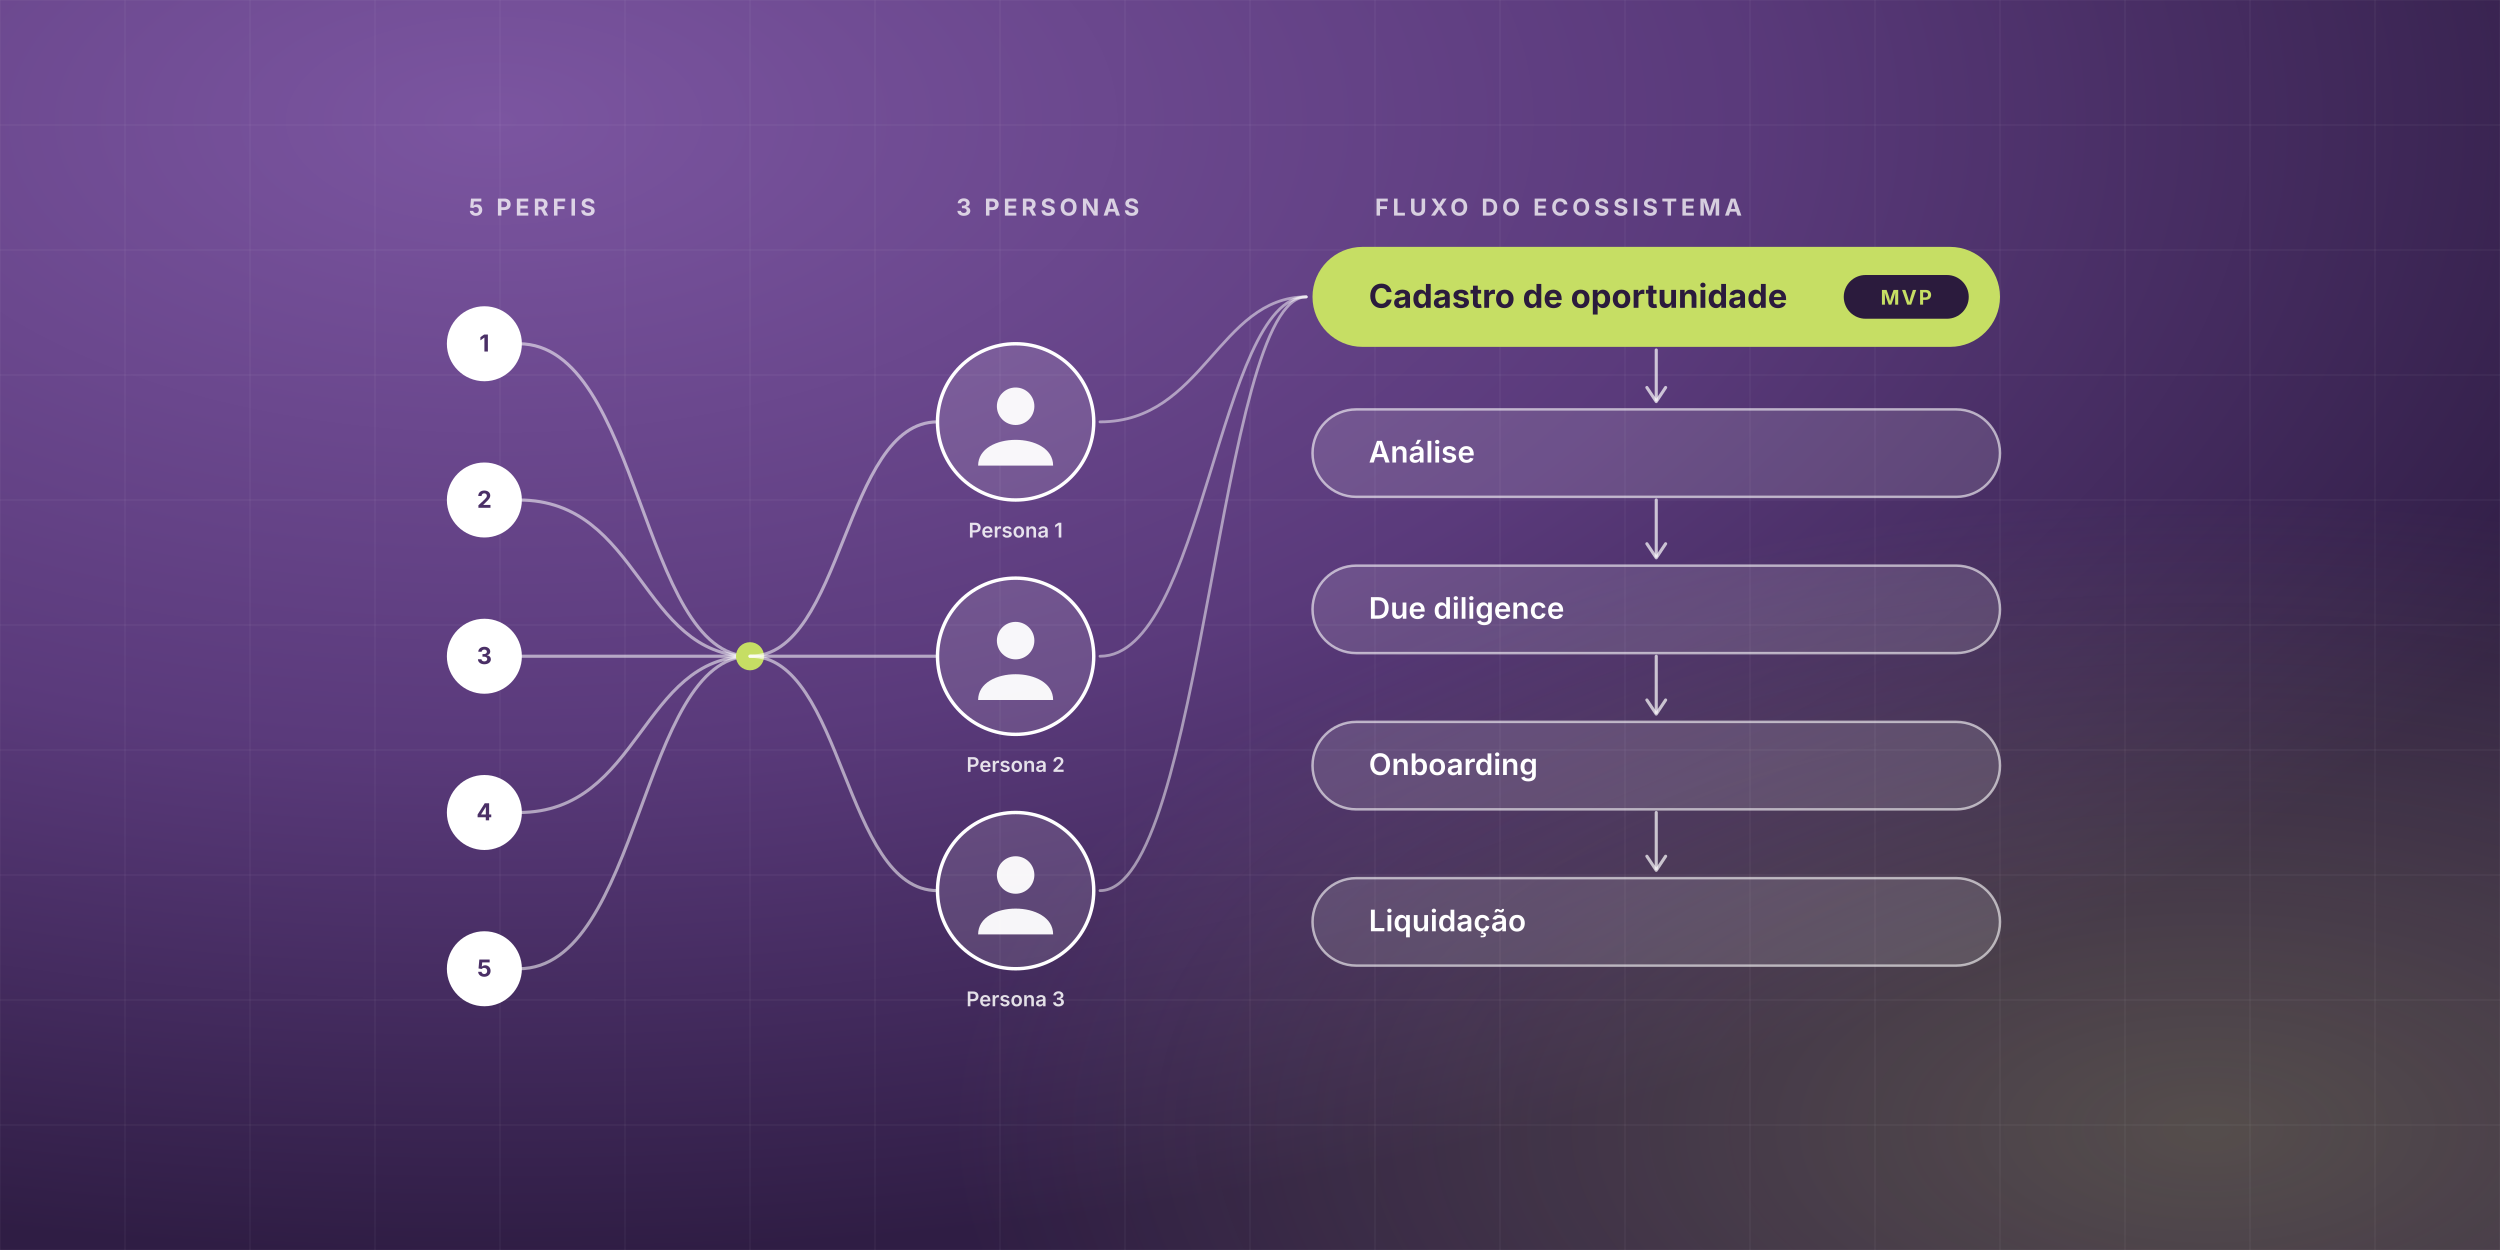
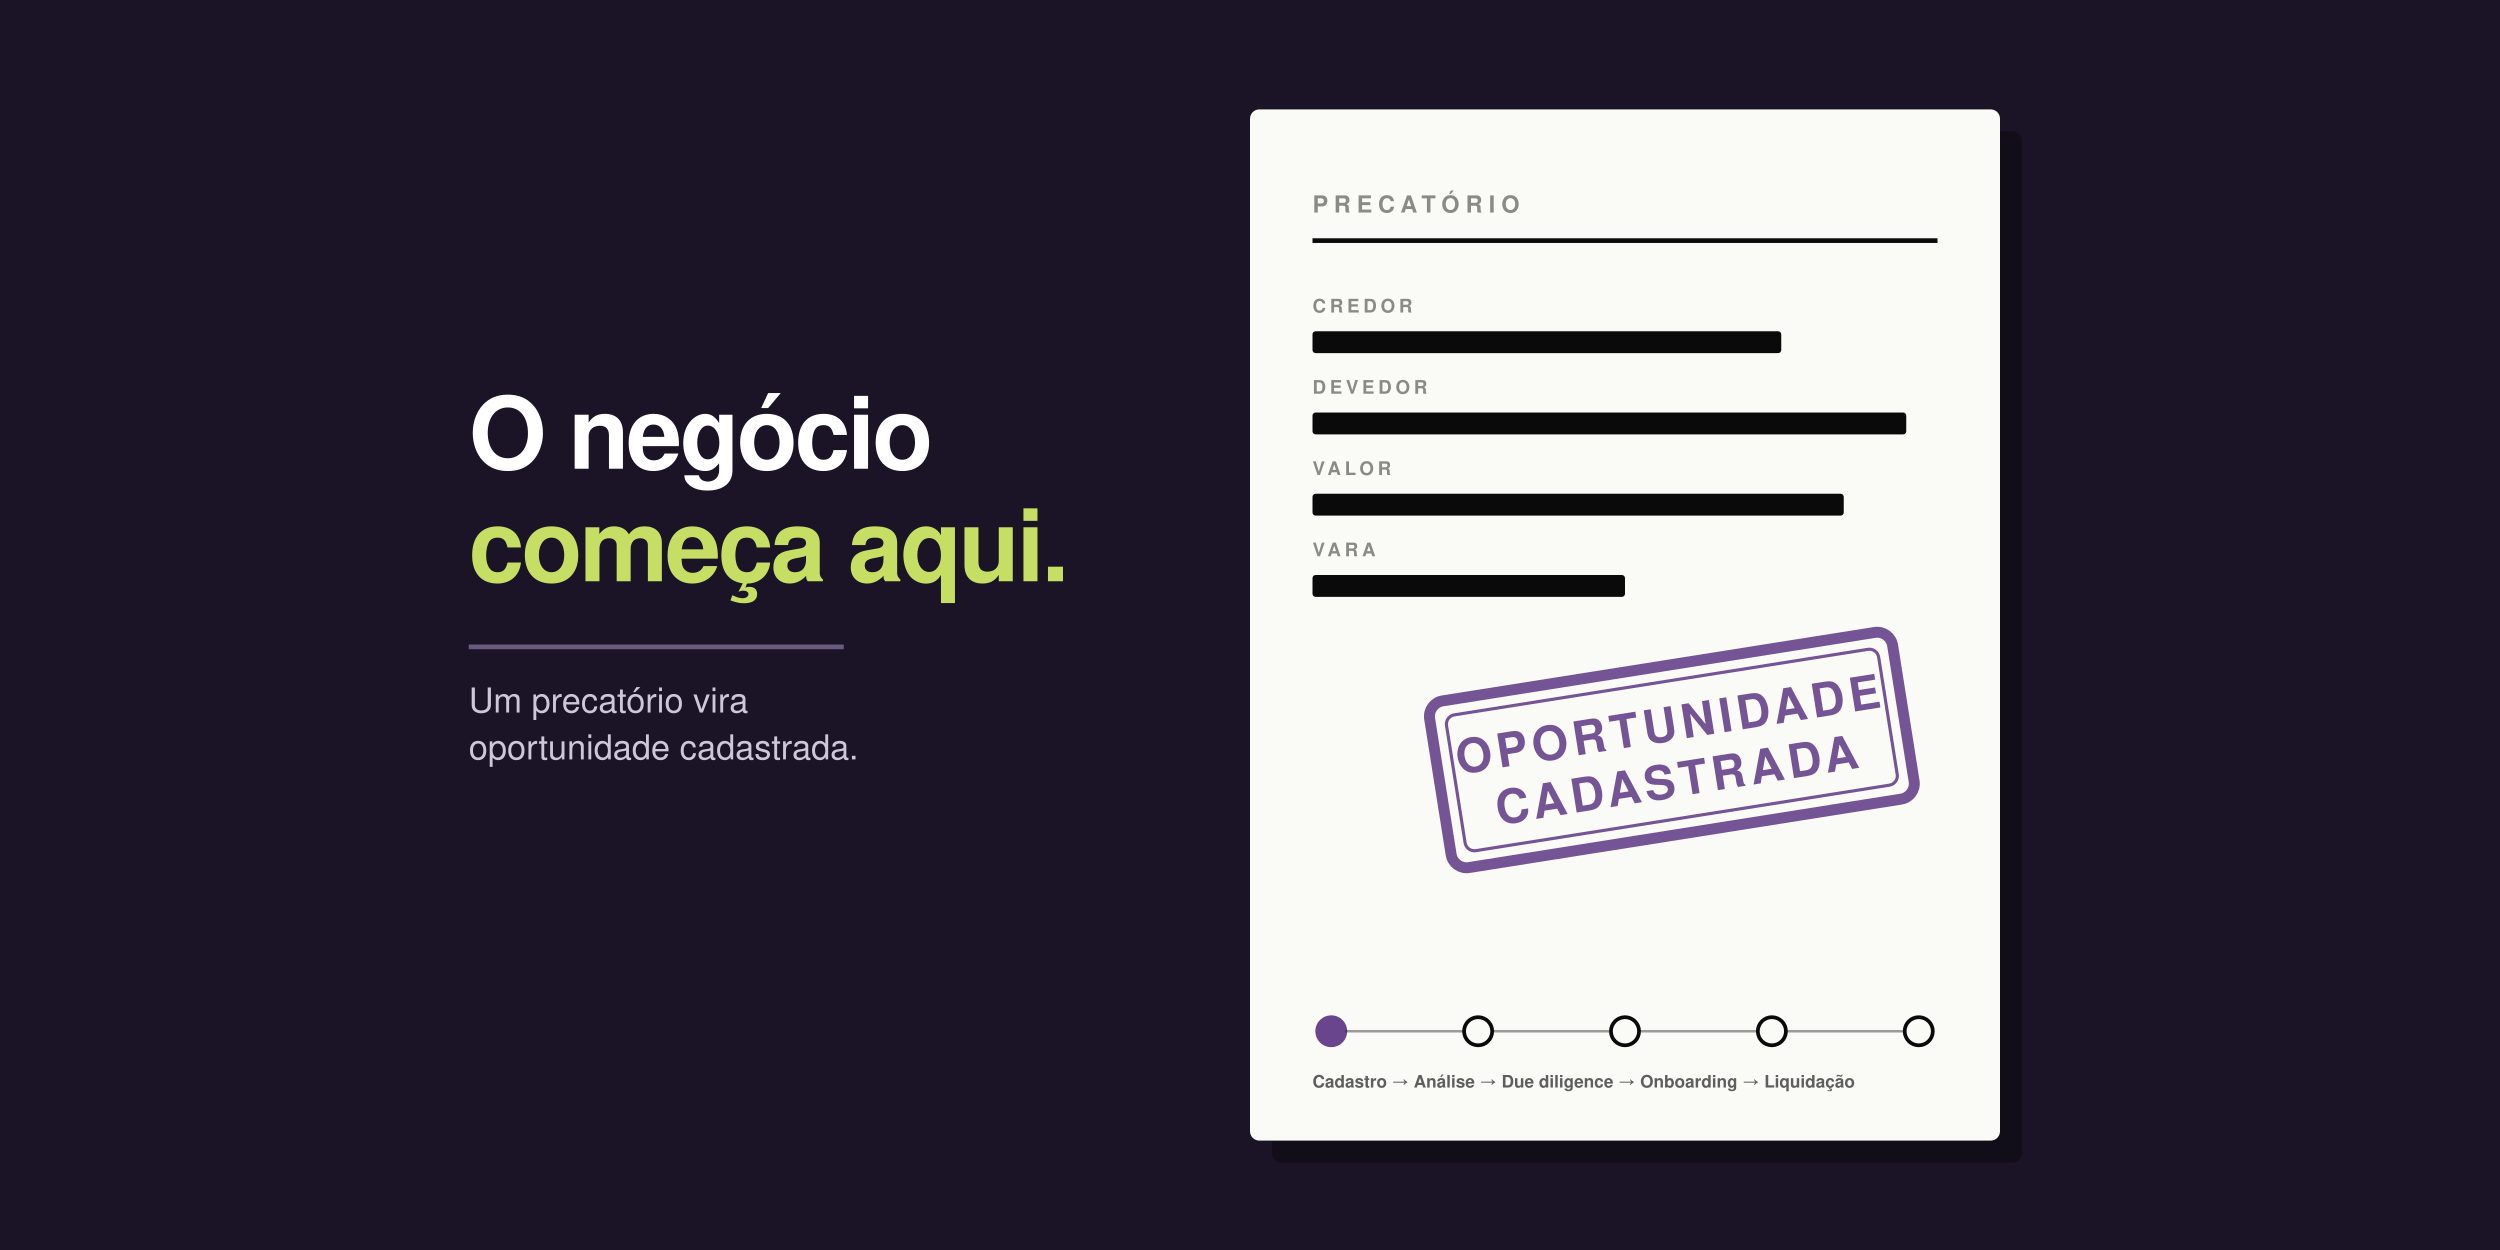
<svg xmlns="http://www.w3.org/2000/svg" viewBox="0 0 1600 800" width="1600" height="800" font-family="Inter Tight, Inter, Segoe UI, Helvetica Neue, Arial, sans-serif" role="img" aria-label="Capa do case">
  <defs>
-     <radialGradient id="o-g1" cx="20%" cy="10%" r="90%">
-       <stop offset="0" stop-color="#7B55A0" />
-       <stop offset=".55" stop-color="#5A3A7B" />
-       <stop offset="1" stop-color="#2F1D44" />
-     </radialGradient>
-     <radialGradient id="o-g2" cx="88%" cy="90%" r="50%">
-       <stop offset="0" stop-color="#C6DE64" stop-opacity=".25" />
-       <stop offset="1" stop-color="#C6DE64" stop-opacity="0" />
-     </radialGradient>
-     <marker id="o-ar" viewBox="0 0 10 10" refX="8" refY="5" markerWidth="7" markerHeight="7" orient="auto">
-       <path d="M1,1 L9,5 L1,9 Z" fill="#fff" fill-opacity=".85" />
-     </marker>
-     <filter id="o-bl" x="-20%" y="-50%" width="140%" height="200%">
+     <filter id="oc-bl" x="-20%" y="-50%" width="140%" height="200%">
      <feGaussianBlur stdDeviation="14" />
    </filter>
  </defs>
-   <rect x="0" y="0" width="1600" height="800" rx="0" fill="url(#o-g1)" />
-   <rect x="0" y="0" width="1600" height="800" rx="0" fill="url(#o-g2)" />
-   <line x1="0" y1="0" x2="0" y2="800" stroke="#fff" stroke-width="1" opacity=".04" />
-   <line x1="80" y1="0" x2="80" y2="800" stroke="#fff" stroke-width="1" opacity=".04" />
-   <line x1="160" y1="0" x2="160" y2="800" stroke="#fff" stroke-width="1" opacity=".04" />
-   <line x1="240" y1="0" x2="240" y2="800" stroke="#fff" stroke-width="1" opacity=".04" />
-   <line x1="320" y1="0" x2="320" y2="800" stroke="#fff" stroke-width="1" opacity=".04" />
-   <line x1="400" y1="0" x2="400" y2="800" stroke="#fff" stroke-width="1" opacity=".04" />
-   <line x1="480" y1="0" x2="480" y2="800" stroke="#fff" stroke-width="1" opacity=".04" />
-   <line x1="560" y1="0" x2="560" y2="800" stroke="#fff" stroke-width="1" opacity=".04" />
-   <line x1="640" y1="0" x2="640" y2="800" stroke="#fff" stroke-width="1" opacity=".04" />
-   <line x1="720" y1="0" x2="720" y2="800" stroke="#fff" stroke-width="1" opacity=".04" />
-   <line x1="800" y1="0" x2="800" y2="800" stroke="#fff" stroke-width="1" opacity=".04" />
-   <line x1="880" y1="0" x2="880" y2="800" stroke="#fff" stroke-width="1" opacity=".04" />
-   <line x1="960" y1="0" x2="960" y2="800" stroke="#fff" stroke-width="1" opacity=".04" />
-   <line x1="1040" y1="0" x2="1040" y2="800" stroke="#fff" stroke-width="1" opacity=".04" />
-   <line x1="1120" y1="0" x2="1120" y2="800" stroke="#fff" stroke-width="1" opacity=".04" />
-   <line x1="1200" y1="0" x2="1200" y2="800" stroke="#fff" stroke-width="1" opacity=".04" />
-   <line x1="1280" y1="0" x2="1280" y2="800" stroke="#fff" stroke-width="1" opacity=".04" />
-   <line x1="1360" y1="0" x2="1360" y2="800" stroke="#fff" stroke-width="1" opacity=".04" />
-   <line x1="1440" y1="0" x2="1440" y2="800" stroke="#fff" stroke-width="1" opacity=".04" />
-   <line x1="1520" y1="0" x2="1520" y2="800" stroke="#fff" stroke-width="1" opacity=".04" />
-   <line x1="1600" y1="0" x2="1600" y2="800" stroke="#fff" stroke-width="1" opacity=".04" />
-   <line x1="0" y1="0" x2="1600" y2="0" stroke="#fff" stroke-width="1" opacity=".04" />
-   <line x1="0" y1="80" x2="1600" y2="80" stroke="#fff" stroke-width="1" opacity=".04" />
-   <line x1="0" y1="160" x2="1600" y2="160" stroke="#fff" stroke-width="1" opacity=".04" />
-   <line x1="0" y1="240" x2="1600" y2="240" stroke="#fff" stroke-width="1" opacity=".04" />
-   <line x1="0" y1="320" x2="1600" y2="320" stroke="#fff" stroke-width="1" opacity=".04" />
-   <line x1="0" y1="400" x2="1600" y2="400" stroke="#fff" stroke-width="1" opacity=".04" />
-   <line x1="0" y1="480" x2="1600" y2="480" stroke="#fff" stroke-width="1" opacity=".04" />
-   <line x1="0" y1="560" x2="1600" y2="560" stroke="#fff" stroke-width="1" opacity=".04" />
-   <line x1="0" y1="640" x2="1600" y2="640" stroke="#fff" stroke-width="1" opacity=".04" />
-   <line x1="0" y1="720" x2="1600" y2="720" stroke="#fff" stroke-width="1" opacity=".04" />
-   <line x1="0" y1="800" x2="1600" y2="800" stroke="#fff" stroke-width="1" opacity=".04" />
-   <text x="300" y="138" font-size="15" fill="#FFFFFF" font-weight="700" opacity=".75" letter-spacing=".16em">5 PERFIS</text>
-   <text x="612" y="138" font-size="15" fill="#FFFFFF" font-weight="700" opacity=".75" letter-spacing=".16em">3 PERSONAS</text>
-   <text x="880" y="138" font-size="15" fill="#FFFFFF" font-weight="700" opacity=".75" letter-spacing=".16em">FLUXO DO ECOSSISTEMA</text>
-   <path d="M332,220 C410,220 410,420 480,420" fill="none" stroke="#FFFFFF" stroke-width="2" stroke-linecap="round" stroke-linejoin="round" opacity=".55" />
-   <path d="M332,320 C410,320 410,420 480,420" fill="none" stroke="#FFFFFF" stroke-width="2" stroke-linecap="round" stroke-linejoin="round" opacity=".55" />
-   <path d="M332,420 C410,420 410,420 480,420" fill="none" stroke="#FFFFFF" stroke-width="2" stroke-linecap="round" stroke-linejoin="round" opacity=".55" />
-   <path d="M332,520 C410,520 410,420 480,420" fill="none" stroke="#FFFFFF" stroke-width="2" stroke-linecap="round" stroke-linejoin="round" opacity=".55" />
-   <path d="M332,620 C410,620 410,420 480,420" fill="none" stroke="#FFFFFF" stroke-width="2" stroke-linecap="round" stroke-linejoin="round" opacity=".55" />
-   <circle cx="310" cy="220" r="24" fill="#FFFFFF" />
-   <text x="310" y="225" font-size="15" fill="#4A2F66" font-weight="700" text-anchor="middle">1</text>
-   <circle cx="310" cy="320" r="24" fill="#FFFFFF" />
-   <text x="310" y="325" font-size="15" fill="#4A2F66" font-weight="700" text-anchor="middle">2</text>
-   <circle cx="310" cy="420" r="24" fill="#FFFFFF" />
-   <text x="310" y="425" font-size="15" fill="#4A2F66" font-weight="700" text-anchor="middle">3</text>
-   <circle cx="310" cy="520" r="24" fill="#FFFFFF" />
-   <text x="310" y="525" font-size="15" fill="#4A2F66" font-weight="700" text-anchor="middle">4</text>
-   <circle cx="310" cy="620" r="24" fill="#FFFFFF" />
-   <text x="310" y="625" font-size="15" fill="#4A2F66" font-weight="700" text-anchor="middle">5</text>
-   <circle cx="480" cy="420" r="9" fill="#C6DE64" />
-   <path d="M480,420 C540,420 540,270 600,270" fill="none" stroke="#FFFFFF" stroke-width="2" stroke-linecap="round" stroke-linejoin="round" opacity=".55" />
-   <path d="M480,420 C540,420 540,420 600,420" fill="none" stroke="#FFFFFF" stroke-width="2" stroke-linecap="round" stroke-linejoin="round" opacity=".55" />
-   <path d="M480,420 C540,420 540,570 600,570" fill="none" stroke="#FFFFFF" stroke-width="2" stroke-linecap="round" stroke-linejoin="round" opacity=".55" />
-   <circle cx="650" cy="270" r="50" fill="#fff" opacity=".12" />
-   <circle cx="650" cy="270" r="50" fill="none" stroke="#FFFFFF" stroke-width="2.2" />
-   <circle cx="650" cy="246" r="0" fill="none" />
-   <circle cx="650" cy="260" r="12" fill="#FFFFFF" opacity=".95" />
-   <path d="M626,298 C626,276 674,276 674,298 Z" fill="#FFFFFF" opacity=".95" />
-   <text x="650" y="344" font-size="13" fill="#FFFFFF" font-weight="600" text-anchor="middle" opacity=".85">Persona 1</text>
-   <circle cx="650" cy="420" r="50" fill="#fff" opacity=".12" />
-   <circle cx="650" cy="420" r="50" fill="none" stroke="#FFFFFF" stroke-width="2.2" />
-   <circle cx="650" cy="396" r="0" fill="none" />
-   <circle cx="650" cy="410" r="12" fill="#FFFFFF" opacity=".95" />
-   <path d="M626,448 C626,426 674,426 674,448 Z" fill="#FFFFFF" opacity=".95" />
-   <text x="650" y="494" font-size="13" fill="#FFFFFF" font-weight="600" text-anchor="middle" opacity=".85">Persona 2</text>
-   <circle cx="650" cy="570" r="50" fill="#fff" opacity=".12" />
-   <circle cx="650" cy="570" r="50" fill="none" stroke="#FFFFFF" stroke-width="2.2" />
-   <circle cx="650" cy="546" r="0" fill="none" />
-   <circle cx="650" cy="560" r="12" fill="#FFFFFF" opacity=".95" />
-   <path d="M626,598 C626,576 674,576 674,598 Z" fill="#FFFFFF" opacity=".95" />
-   <text x="650" y="644" font-size="13" fill="#FFFFFF" font-weight="600" text-anchor="middle" opacity=".85">Persona 3</text>
-   <path d="M704,270 C770,270 780,190 836,190" fill="none" stroke="#FFFFFF" stroke-width="1.8" stroke-linecap="round" stroke-linejoin="round" opacity=".5" />
-   <path d="M704,420 C770,420 780,190 836,190" fill="none" stroke="#FFFFFF" stroke-width="1.8" stroke-linecap="round" stroke-linejoin="round" opacity=".5" />
-   <path d="M704,570 C770,570 780,190 836,190" fill="none" stroke="#FFFFFF" stroke-width="1.8" stroke-linecap="round" stroke-linejoin="round" opacity=".5" />
-   <g marker-end="url(#o-ar)" />
-   <rect x="840" y="158" width="440" height="64" rx="32" fill="#C6DE64" />
-   <text x="876" y="197" font-size="21" fill="#2B1B3D" font-weight="700">Cadastro de oportunidade</text>
-   <rect x="1180" y="176" width="80" height="28" rx="14" fill="#2B1B3D" />
-   <text x="1220" y="195" font-size="13" fill="#C6DE64" font-weight="700" text-anchor="middle" letter-spacing=".1em">MVP</text>
-   <path d="M1060,224 L1060,256" fill="none" stroke="#FFFFFF" stroke-width="2" stroke-linecap="round" stroke-linejoin="round" opacity=".7" />
-   <path d="M1054,248 L1060,257 L1066,248" fill="none" stroke="#FFFFFF" stroke-width="2" stroke-linecap="round" stroke-linejoin="round" opacity=".7" />
-   <rect x="840" y="262" width="440" height="56" rx="28" fill="#fff" opacity=".12" />
-   <rect x="840" y="262" width="440" height="56" rx="28" fill="none" stroke="#FFFFFF" stroke-width="1.6" opacity=".6" />
-   <text x="876" y="296" font-size="19" fill="#FFFFFF" font-weight="600">Análise</text>
-   <path d="M1060,320 L1060,356" fill="none" stroke="#FFFFFF" stroke-width="2" stroke-linecap="round" stroke-linejoin="round" opacity=".7" />
-   <path d="M1054,348 L1060,357 L1066,348" fill="none" stroke="#FFFFFF" stroke-width="2" stroke-linecap="round" stroke-linejoin="round" opacity=".7" />
-   <rect x="840" y="362" width="440" height="56" rx="28" fill="#fff" opacity=".12" />
-   <rect x="840" y="362" width="440" height="56" rx="28" fill="none" stroke="#FFFFFF" stroke-width="1.6" opacity=".6" />
-   <text x="876" y="396" font-size="19" fill="#FFFFFF" font-weight="600">Due diligence</text>
-   <path d="M1060,420 L1060,456" fill="none" stroke="#FFFFFF" stroke-width="2" stroke-linecap="round" stroke-linejoin="round" opacity=".7" />
-   <path d="M1054,448 L1060,457 L1066,448" fill="none" stroke="#FFFFFF" stroke-width="2" stroke-linecap="round" stroke-linejoin="round" opacity=".7" />
-   <rect x="840" y="462" width="440" height="56" rx="28" fill="#fff" opacity=".12" />
-   <rect x="840" y="462" width="440" height="56" rx="28" fill="none" stroke="#FFFFFF" stroke-width="1.6" opacity=".6" />
-   <text x="876" y="496" font-size="19" fill="#FFFFFF" font-weight="600">Onboarding</text>
-   <path d="M1060,520 L1060,556" fill="none" stroke="#FFFFFF" stroke-width="2" stroke-linecap="round" stroke-linejoin="round" opacity=".7" />
-   <path d="M1054,548 L1060,557 L1066,548" fill="none" stroke="#FFFFFF" stroke-width="2" stroke-linecap="round" stroke-linejoin="round" opacity=".7" />
-   <rect x="840" y="562" width="440" height="56" rx="28" fill="#fff" opacity=".12" />
-   <rect x="840" y="562" width="440" height="56" rx="28" fill="none" stroke="#FFFFFF" stroke-width="1.6" opacity=".6" />
-   <text x="876" y="596" font-size="19" fill="#FFFFFF" font-weight="600">Liquidação</text>
+   <rect x="0" y="0" width="1600" height="800" rx="0" fill="#1A1426" />
+   <rect x="814" y="84" width="480" height="660" rx="6" fill="#000" opacity=".35" />
+   <rect x="800" y="70" width="480" height="660" rx="6" fill="#FAFAF7" />
+   <text font-family="Helvetica Neue, Helvetica, Arial, sans-serif" x="840" y="136" font-size="15" fill="#8A8A86" font-weight="700" letter-spacing=".26em">PRECATÓRIO</text>
+   <line x1="840" y1="154" x2="1240" y2="154" stroke="#0A0A0A" stroke-width="3" />
+   <text font-family="Helvetica Neue, Helvetica, Arial, sans-serif" x="840" y="200" font-size="12" fill="#8A8A86" font-weight="700" letter-spacing=".2em">CREDOR</text>
+   <rect x="840" y="212" width="300" height="14" rx="2" fill="#0A0A0A" />
+   <text font-family="Helvetica Neue, Helvetica, Arial, sans-serif" x="840" y="252" font-size="12" fill="#8A8A86" font-weight="700" letter-spacing=".2em">DEVEDOR</text>
+   <rect x="840" y="264" width="380" height="14" rx="2" fill="#0A0A0A" />
+   <text font-family="Helvetica Neue, Helvetica, Arial, sans-serif" x="840" y="304" font-size="12" fill="#8A8A86" font-weight="700" letter-spacing=".2em">VALOR</text>
+   <rect x="840" y="316" width="340" height="14" rx="2" fill="#0A0A0A" />
+   <text font-family="Helvetica Neue, Helvetica, Arial, sans-serif" x="840" y="356" font-size="12" fill="#8A8A86" font-weight="700" letter-spacing=".2em">VARA</text>
+   <rect x="840" y="368" width="200" height="14" rx="2" fill="#0A0A0A" />
+   <g transform="translate(1070 480) rotate(-9)" opacity=".92">
+     <rect x="-150" y="-54" width="300" height="108" rx="10" fill="none" stroke="#69458D" stroke-width="7" />
+     <rect x="-140" y="-44" width="280" height="88" rx="6" fill="none" stroke="#69458D" stroke-width="2" />
+     <text font-family="Helvetica Neue, Helvetica, Arial, sans-serif" x="0" y="-6" font-size="30" fill="#69458D" font-weight="700" text-anchor="middle" letter-spacing=".1em">OPORTUNIDADE</text>
+     <text font-family="Helvetica Neue, Helvetica, Arial, sans-serif" x="0" y="30" font-size="30" fill="#69458D" font-weight="700" text-anchor="middle" letter-spacing=".1em">CADASTRADA</text>
+   </g>
+   <circle cx="852" cy="660" r="9" fill="#69458D" stroke="#69458D" stroke-width="2.4" />
+   <line x1="861" y1="660" x2="937" y2="660" stroke="#0A0A0A" stroke-width="1.6" opacity=".4" />
+   <circle cx="946" cy="660" r="9" fill="none" stroke="#0A0A0A" stroke-width="2.4" />
+   <line x1="955" y1="660" x2="1031" y2="660" stroke="#0A0A0A" stroke-width="1.6" opacity=".4" />
+   <circle cx="1040" cy="660" r="9" fill="none" stroke="#0A0A0A" stroke-width="2.4" />
+   <line x1="1049" y1="660" x2="1125" y2="660" stroke="#0A0A0A" stroke-width="1.6" opacity=".4" />
+   <circle cx="1134" cy="660" r="9" fill="none" stroke="#0A0A0A" stroke-width="2.4" />
+   <line x1="1143" y1="660" x2="1219" y2="660" stroke="#0A0A0A" stroke-width="1.6" opacity=".4" />
+   <circle cx="1228" cy="660" r="9" fill="none" stroke="#0A0A0A" stroke-width="2.4" />
+   <text font-family="Helvetica Neue, Helvetica, Arial, sans-serif" x="840" y="696" font-size="11" fill="#5E5E5E" font-weight="600">Cadastro → Análise → Due diligence → Onboarding → Liquidação</text>
+   <text font-family="Helvetica Neue, Helvetica, Arial, sans-serif" x="300" y="300" font-size="64" fill="#FFFFFF" font-weight="700" letter-spacing="-.03em">O negócio</text>
+   <text font-family="Helvetica Neue, Helvetica, Arial, sans-serif" x="300" y="372" font-size="64" fill="#C6DE64" font-weight="700" letter-spacing="-.03em">começa aqui.</text>
+   <line x1="300" y1="414" x2="540" y2="414" stroke="#6A5A80" stroke-width="3" />
+   <text font-family="Helvetica Neue, Helvetica, Arial, sans-serif" x="300" y="456" font-size="22" fill="#CFC6DB" font-weight="500">Um precatório vira</text>
+   <text font-family="Helvetica Neue, Helvetica, Arial, sans-serif" x="300" y="486" font-size="22" fill="#CFC6DB" font-weight="500">oportunidade cadastrada.</text>
</svg>
